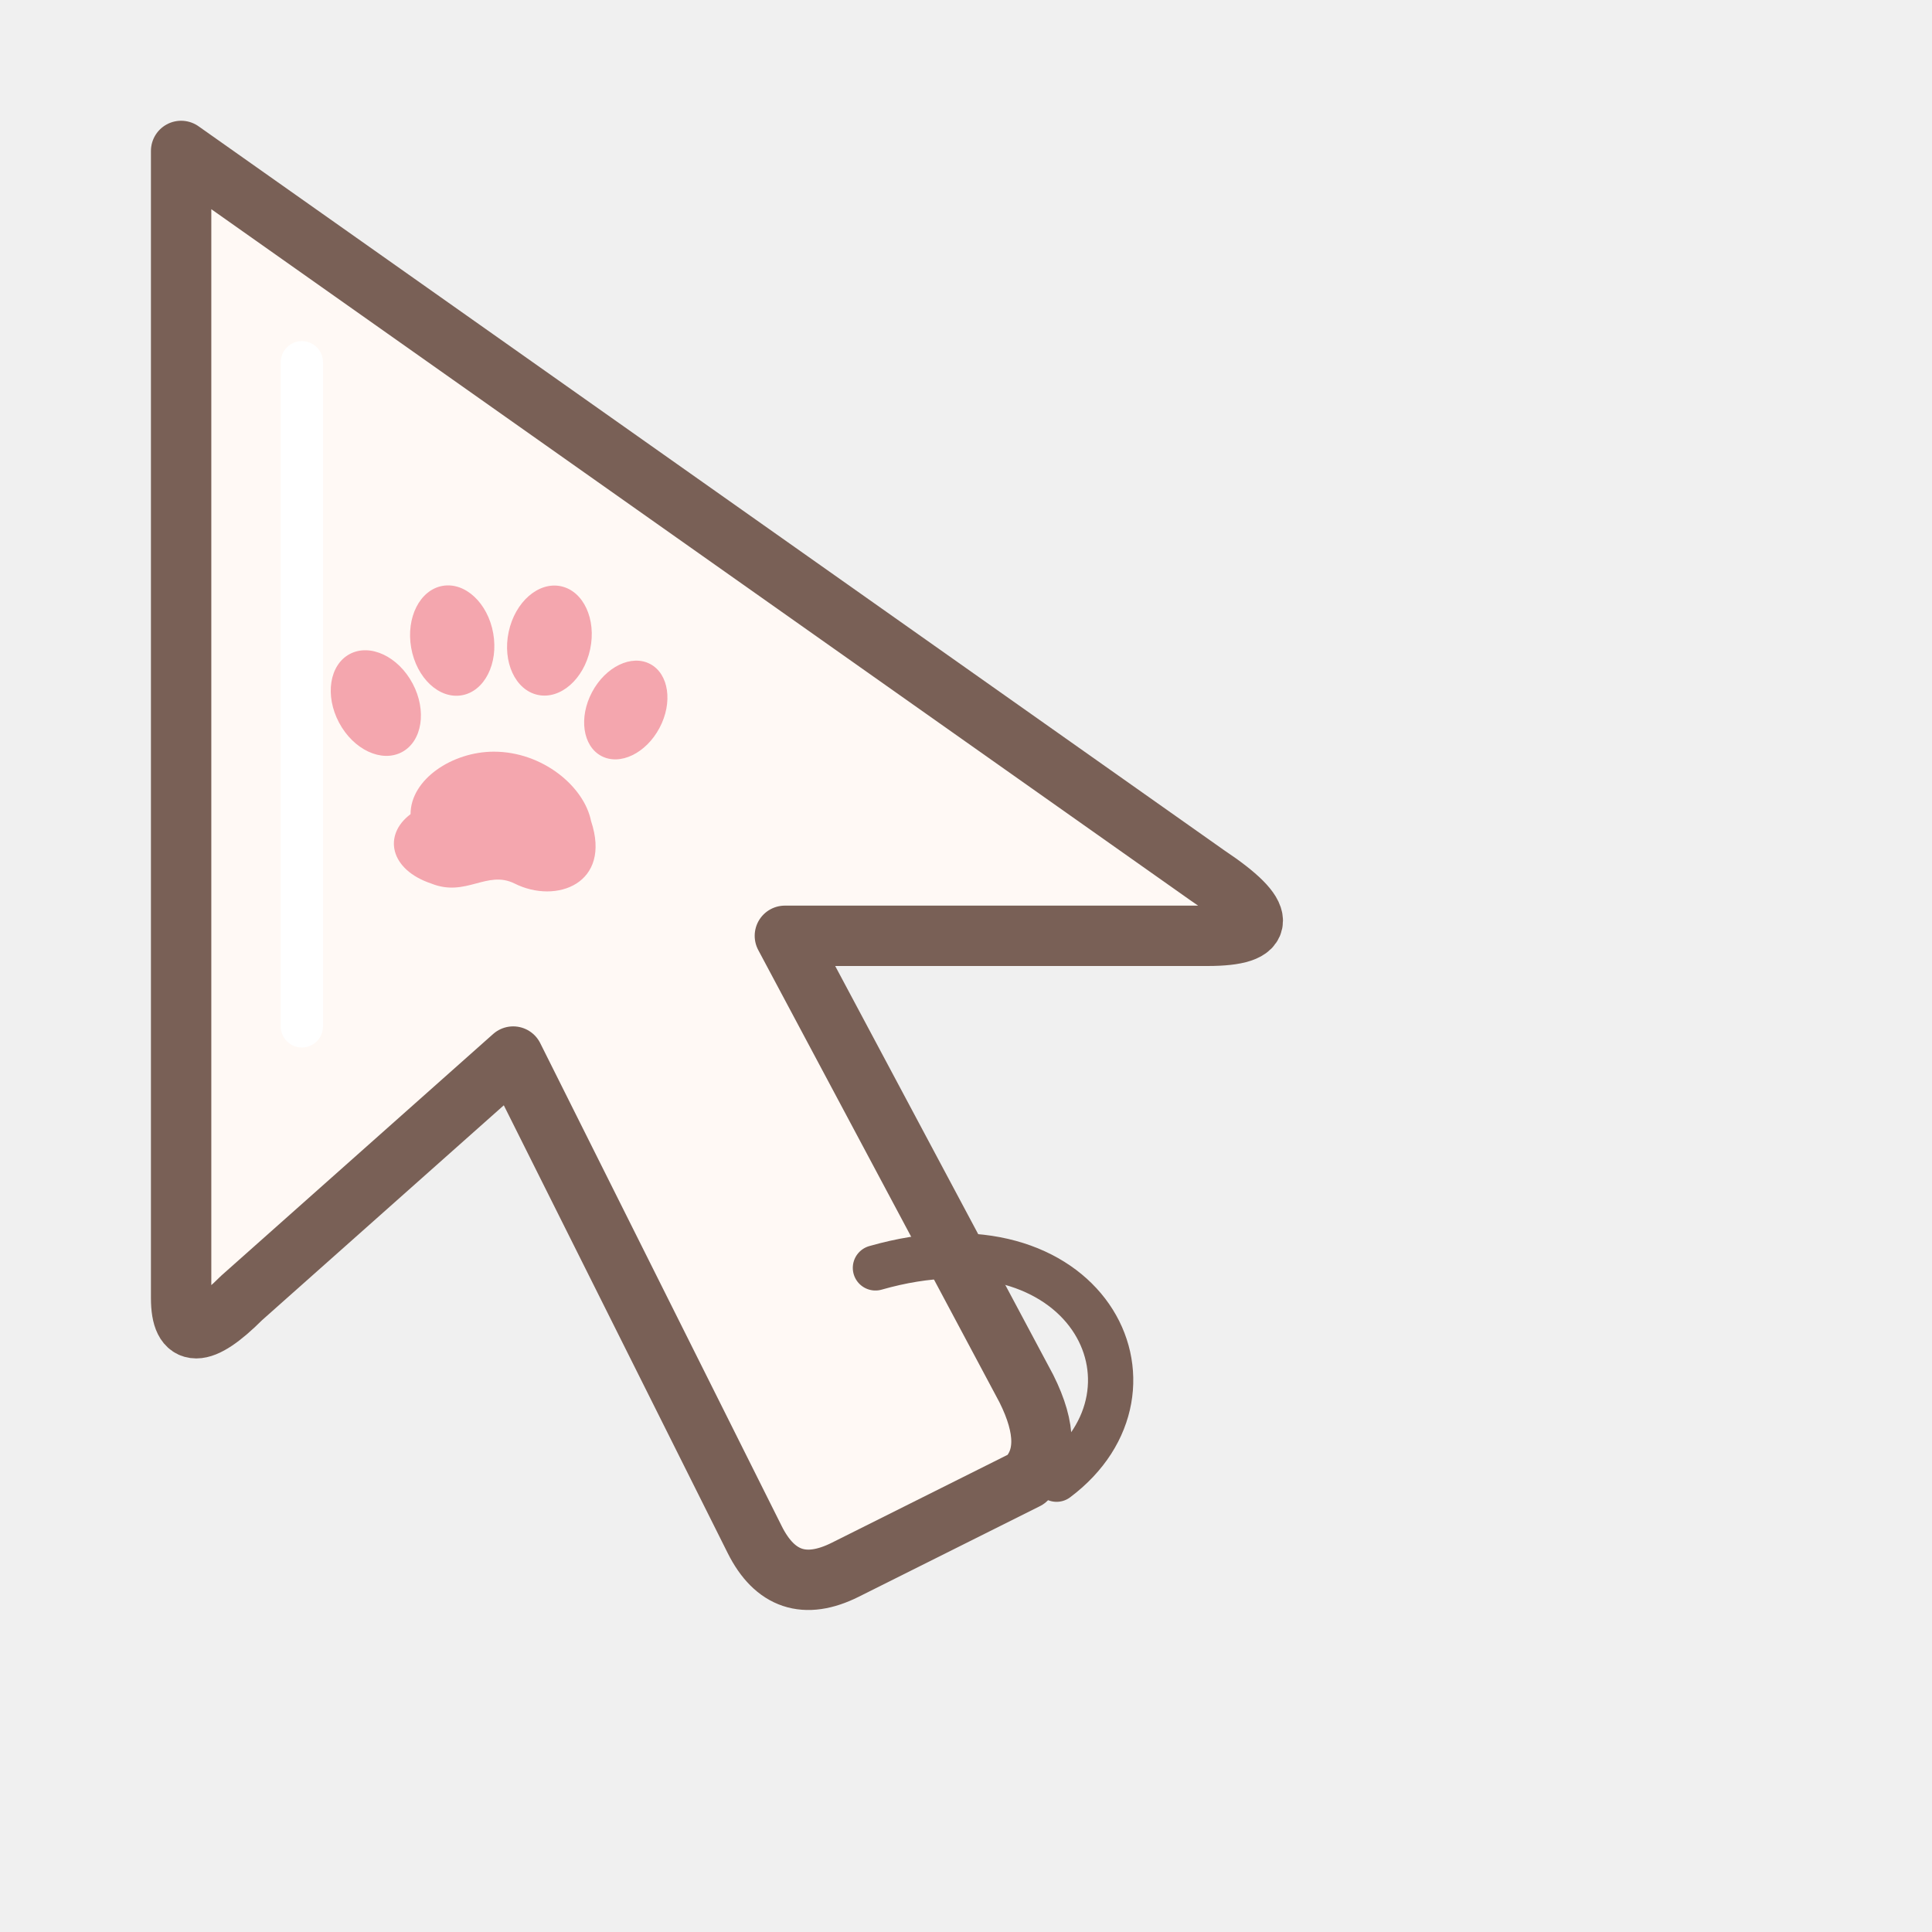
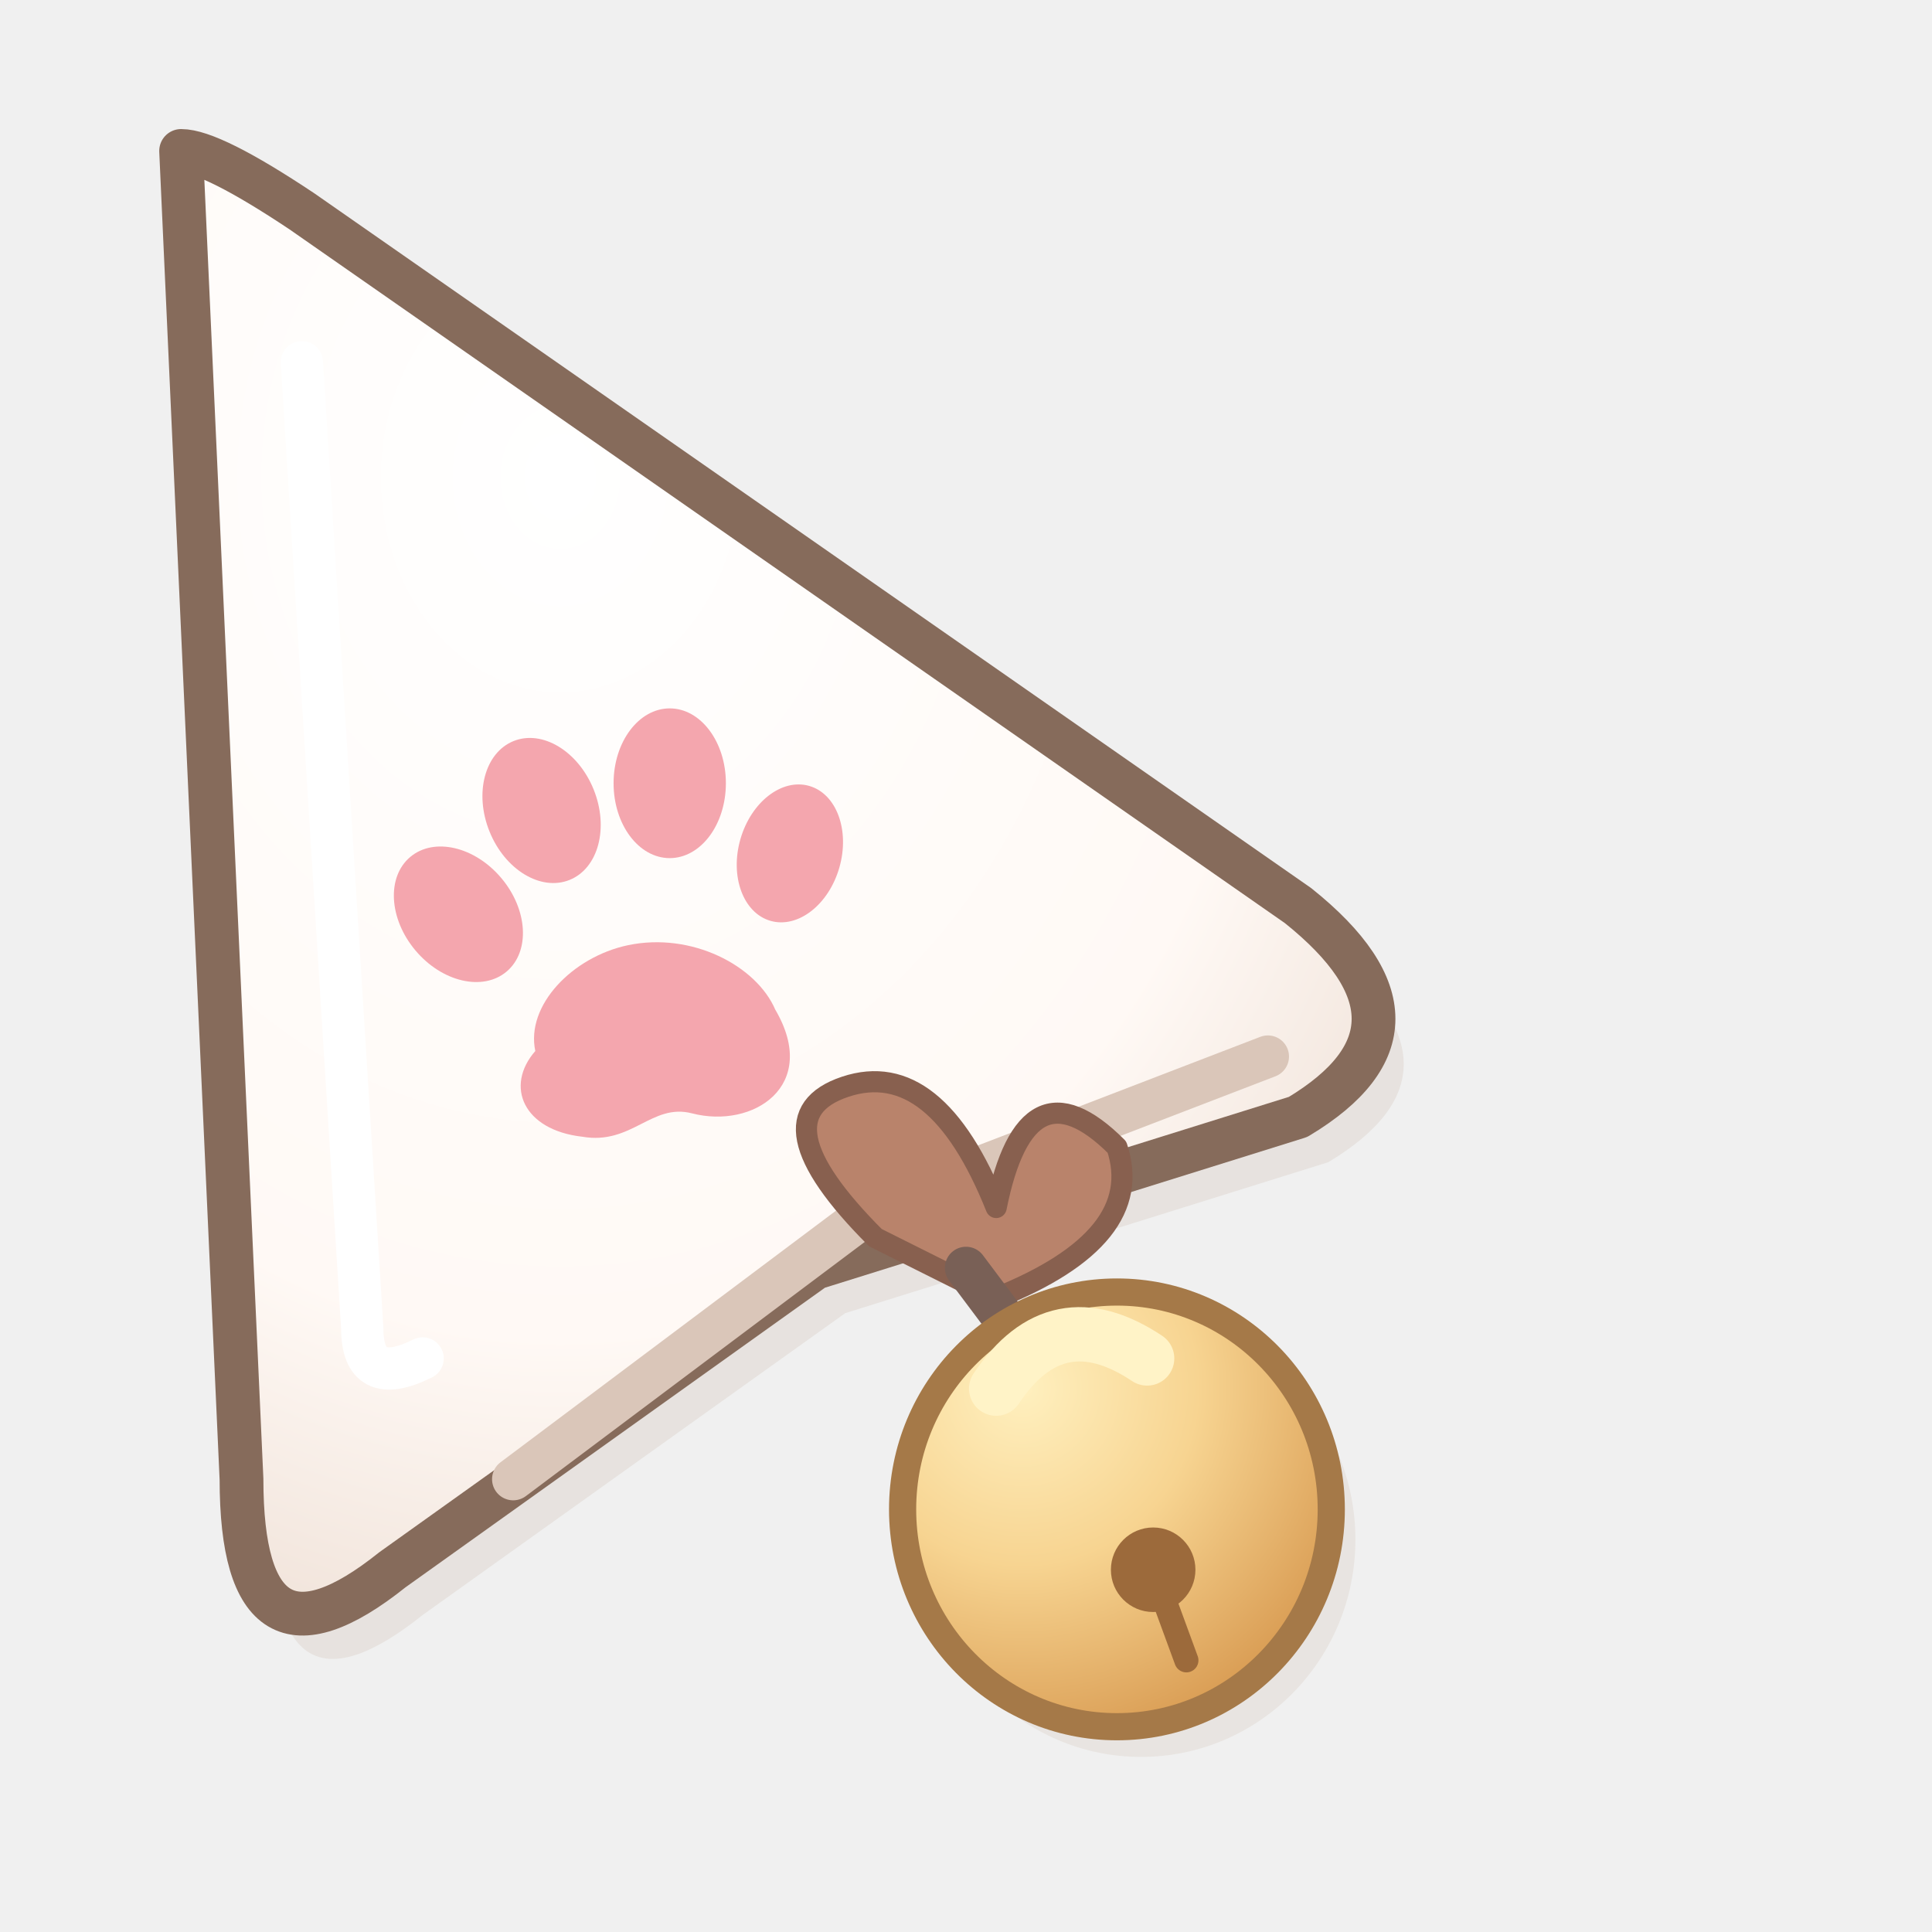
<svg xmlns="http://www.w3.org/2000/svg" width="48" height="48" viewBox="0 0 64 64" role="img">
-   <path d="M6 5 L6 43 Q6 45 8 43 L17 35 L25 51 Q26 53 28 52 L34 49 Q35 48 34 46 L26 31 L40 31 Q43 31 40 29Z" fill="#FFF9F5" stroke="#796056" stroke-width="2" stroke-linejoin="round" stroke-linecap="round" />
-   <path d="M10 12 L10 34" fill="none" stroke="#FFFFFF" stroke-width="1.4" stroke-linejoin="round" stroke-linecap="round" />
-   <g transform="translate(9 18) scale(.23)">
+   <defs>
+     <radialGradient id="fur" cx=".38" cy=".22" r=".85">
+       <stop offset="0" stop-color="#FFFFFF" />
+       <stop offset="0.65" stop-color="#FFF9F5" />
+       <stop offset="1" stop-color="#E9D9CD" />
+     </radialGradient>
+     <radialGradient id="fluff" cx=".4" cy=".2" r=".85">
+       <stop offset="0" stop-color="#FFFDF9" />
+       <stop offset="0.6" stop-color="#FFF9F5" />
+       <stop offset="1" stop-color="#E7D7CC" />
+     </radialGradient>
+     <radialGradient id="pointer" cx=".32" cy=".22" r=".85">
+       <stop offset="0" stop-color="#FFFFFF" />
+       <stop offset="0.7" stop-color="#FFF9F5" />
+       <stop offset="1" stop-color="#EFE1D7" />
+     </radialGradient>
+     <radialGradient id="bell" cx=".28" cy=".22" r=".85">
+       <stop offset="0" stop-color="#FFF0BF" />
+       <stop offset="0.48" stop-color="#F7D491" />
+       <stop offset="1" stop-color="#D99C53" />
+     </radialGradient>
+     <radialGradient id="gray-pad" cx=".3" cy=".2" r=".85">
+       <stop offset="0" stop-color="#D9D2CD" />
+       <stop offset="0.4" stop-color="#BDB4AE" />
+       <stop offset="1" stop-color="#9E938B" />
+     </radialGradient>
+     <radialGradient id="pink-pad" cx=".28" cy=".2" r=".9">
+       <stop offset="0" stop-color="#FFD0D4" />
+       <stop offset=".46" stop-color="#F4A6AE" />
+       <stop offset="1" stop-color="#CF8790" />
+     </radialGradient>
+     <radialGradient id="coffee-pad" cx=".28" cy=".2" r=".9">
+       <stop offset="0" stop-color="#C89278" />
+       <stop offset=".46" stop-color="#9A6652" />
+       <stop offset="1" stop-color="#815442" />
+     </radialGradient>
+   </defs>
+   <path d="M6 5 Q7 5 10 7 L43 30 Q48 34 43 37 L27 42 L13 52 Q8 56 8 49Z" fill="#B69A86" stroke="none" stroke-width="1" stroke-linejoin="round" stroke-linecap="round" transform="translate(1 1.5)" opacity=".16" />
+   <path d="M6 5 Q7 5 10 7 L43 30 Q48 34 43 37 L27 42 L13 52 Q8 56 8 49Z" fill="url(#pointer)" stroke="#866B5B" stroke-width="1.45" stroke-linejoin="round" stroke-linecap="round" />
+   <path d="M10 12 L12 44 Q12 46 14 45" fill="none" stroke="#FFFFFF" stroke-width="1.4" stroke-linejoin="round" stroke-linecap="round" />
+   <path d="M17 49 L29 40 L42 35" fill="none" stroke="#DAC6B9" stroke-width="1.4" stroke-linejoin="round" stroke-linecap="round" />
+   <g transform="translate(11 22) scale(.31) rotate(-12 32 32)">
    <ellipse cx="15" cy="23" rx="6" ry="8" fill="#F4A6AE" transform="rotate(-28 15 23)" />
    <ellipse cx="26" cy="14" rx="6" ry="8" fill="#F4A6AE" transform="rotate(-10 26 14)" />
    <ellipse cx="40" cy="14" rx="6" ry="8" fill="#F4A6AE" transform="rotate(12 40 14)" />
    <ellipse cx="51" cy="24" rx="5.5" ry="7.5" fill="#F4A6AE" transform="rotate(28 51 24)" />
    <path d="M20 39 C20 34 26 30 32 30 C39 30 45 35 46 40 C49 49 41 52 35 49 C31 47 28 51 23 49 C17 47 16 42 20 39Z" fill="#F4A6AE" stroke="none" stroke-width="1" stroke-linejoin="round" stroke-linecap="round" />
  </g>
-   <path d="M29 42 C36 40 39 46 35 49" fill="none" stroke="#796056" stroke-width="1.5" stroke-linejoin="round" stroke-linecap="round" />
+   <path d="M29 41 Q25 37 28 36 Q31 35 33 40 Q34 35 37 38 Q38 41 33 43Z" fill="#B9836B" stroke="#88604F" stroke-width="0.7" stroke-linejoin="round" stroke-linecap="round" />
+   <path d="M32 42 L35 46" fill="none" stroke="#796056" stroke-width="1.4" stroke-linejoin="round" stroke-linecap="round" />
+   <ellipse cx="37" cy="50" rx="7.1" ry="7.2" fill="#BCA18A" opacity=".15" transform="translate(.8 1)" />
+   <ellipse cx="37" cy="50" rx="7.1" ry="7.2" fill="url(#bell)" stroke="#A57948" stroke-width=".9" />
+   <path d="M33 46 Q35 43 38 45" fill="none" stroke="#FFF3C7" stroke-width="1.8" stroke-linejoin="round" stroke-linecap="round" />
+   <ellipse cx="38.2" cy="52" rx="1.4" ry="1.4" fill="#9C6A3B" />
+   <path d="M38.2 52 L39.3 55" fill="none" stroke="#9C6A3B" stroke-width="0.8" stroke-linejoin="round" stroke-linecap="round" />
</svg>
